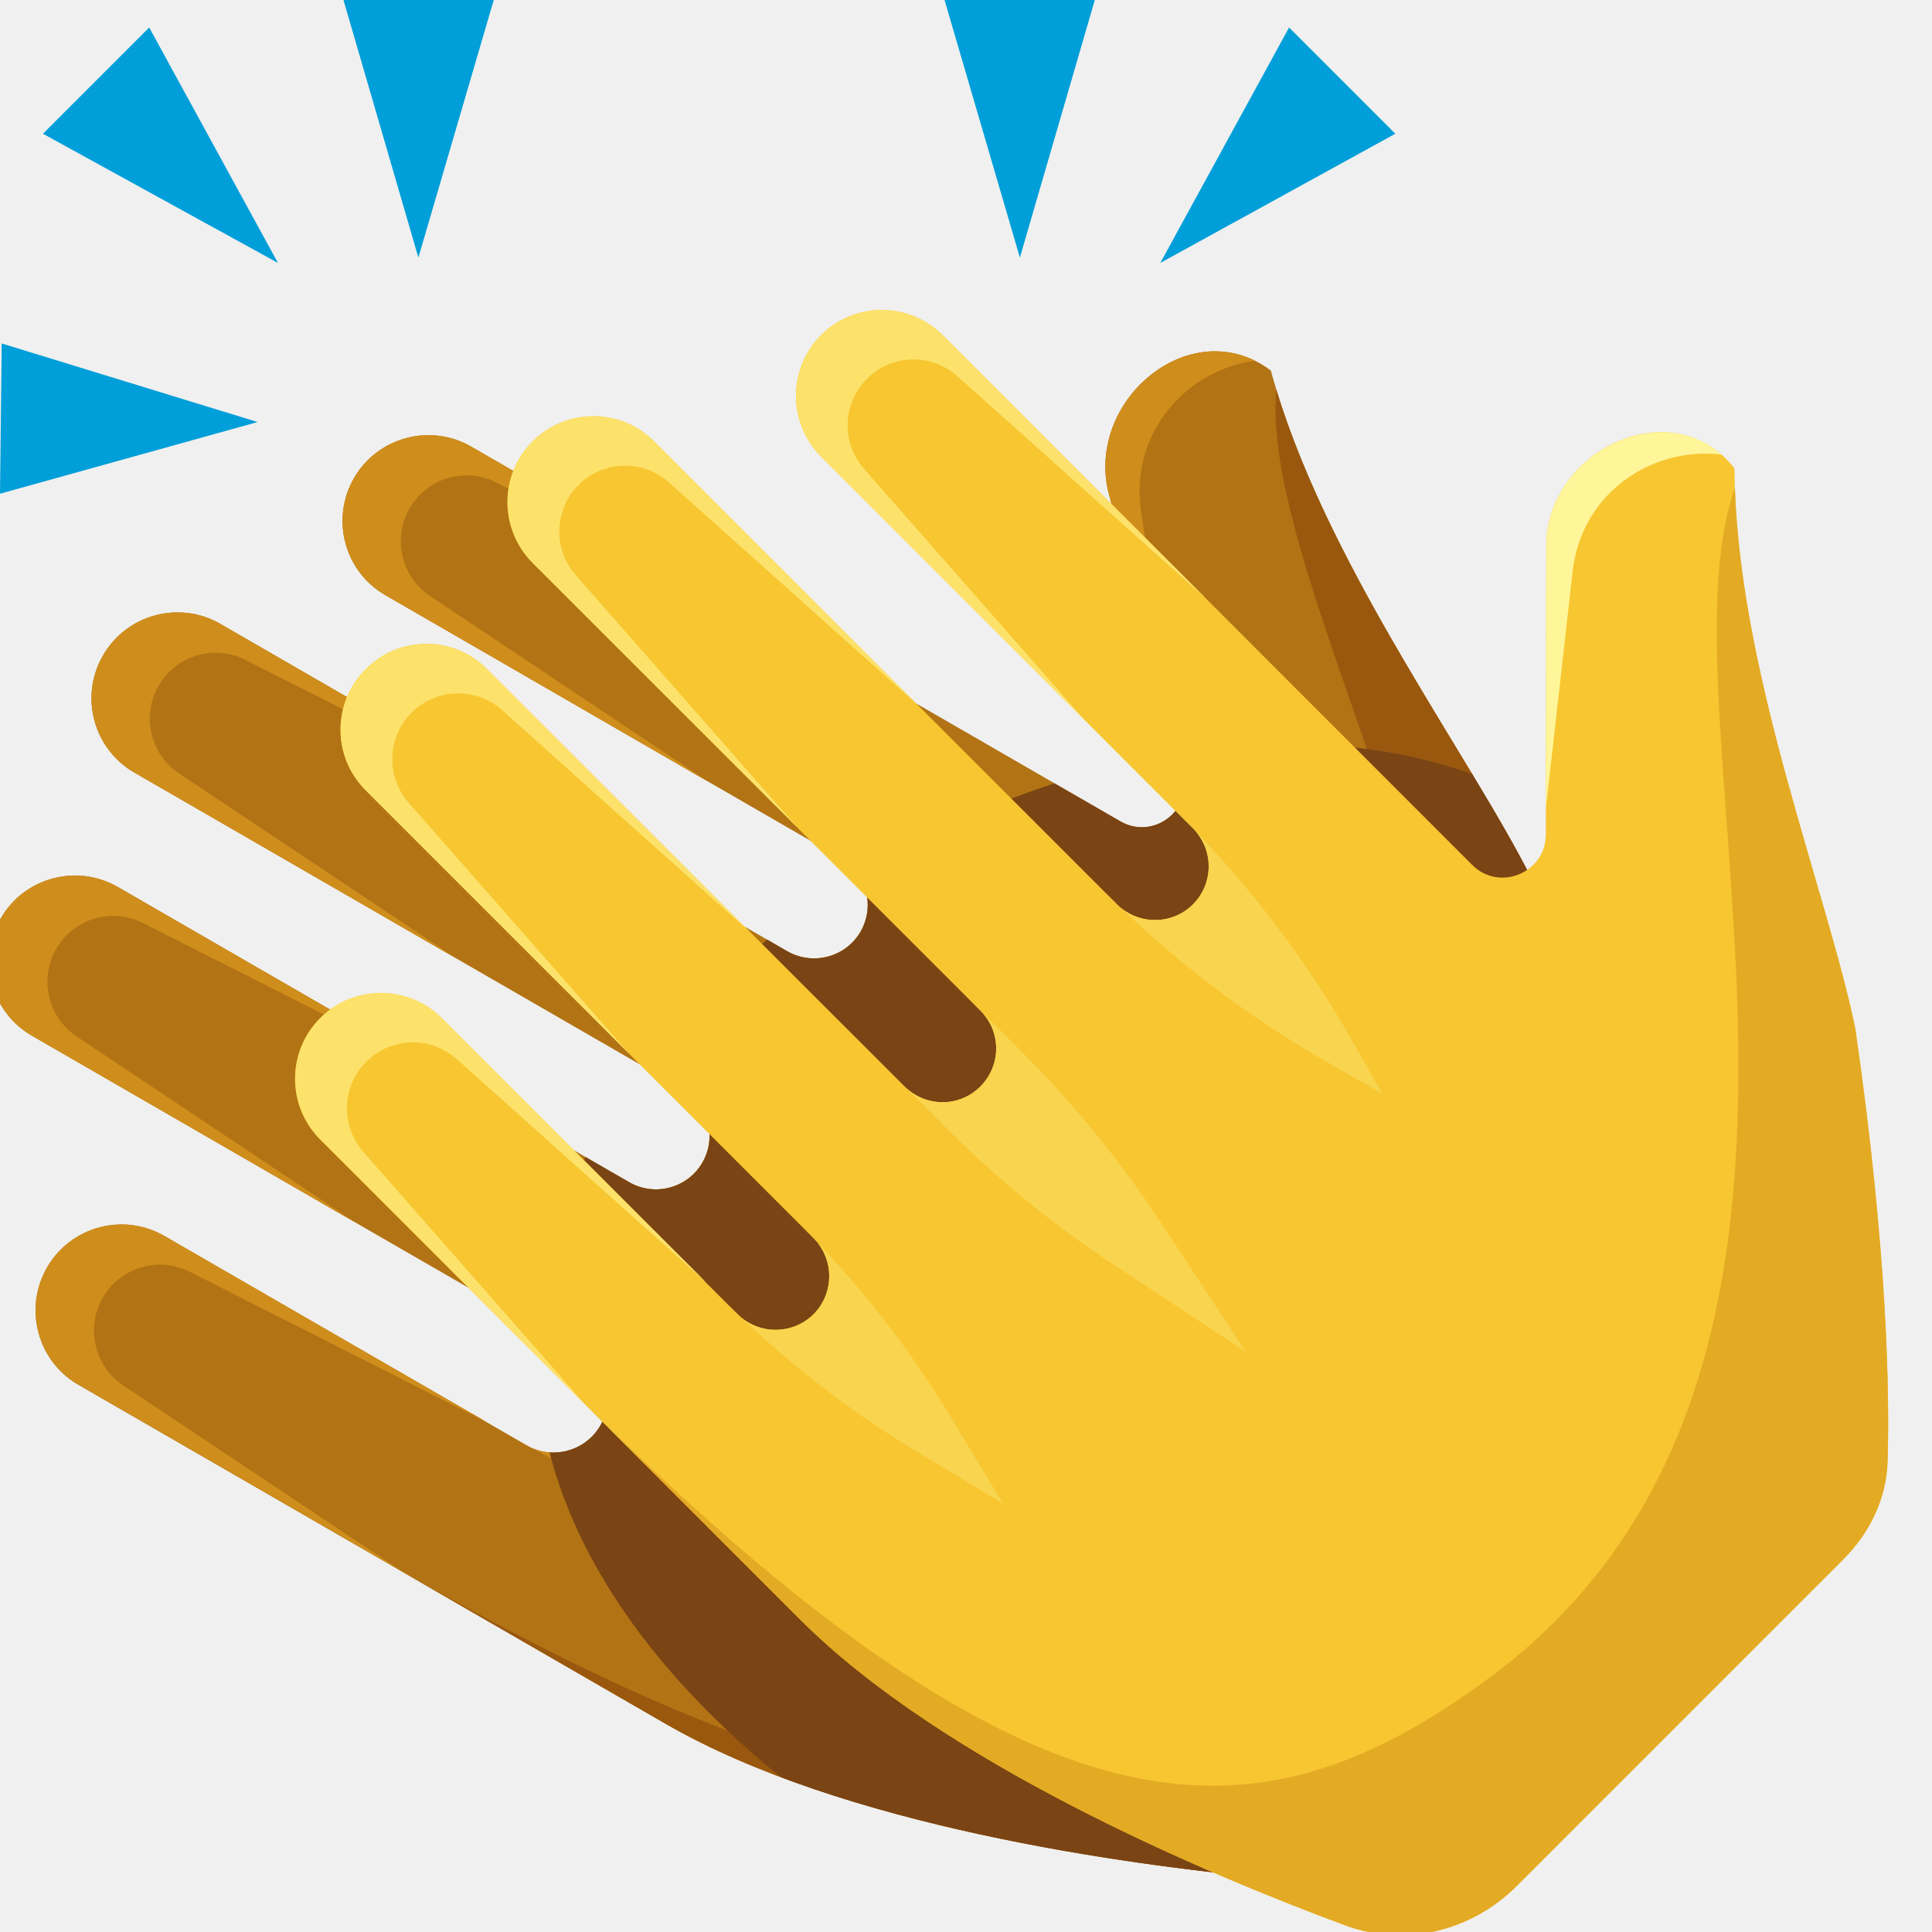
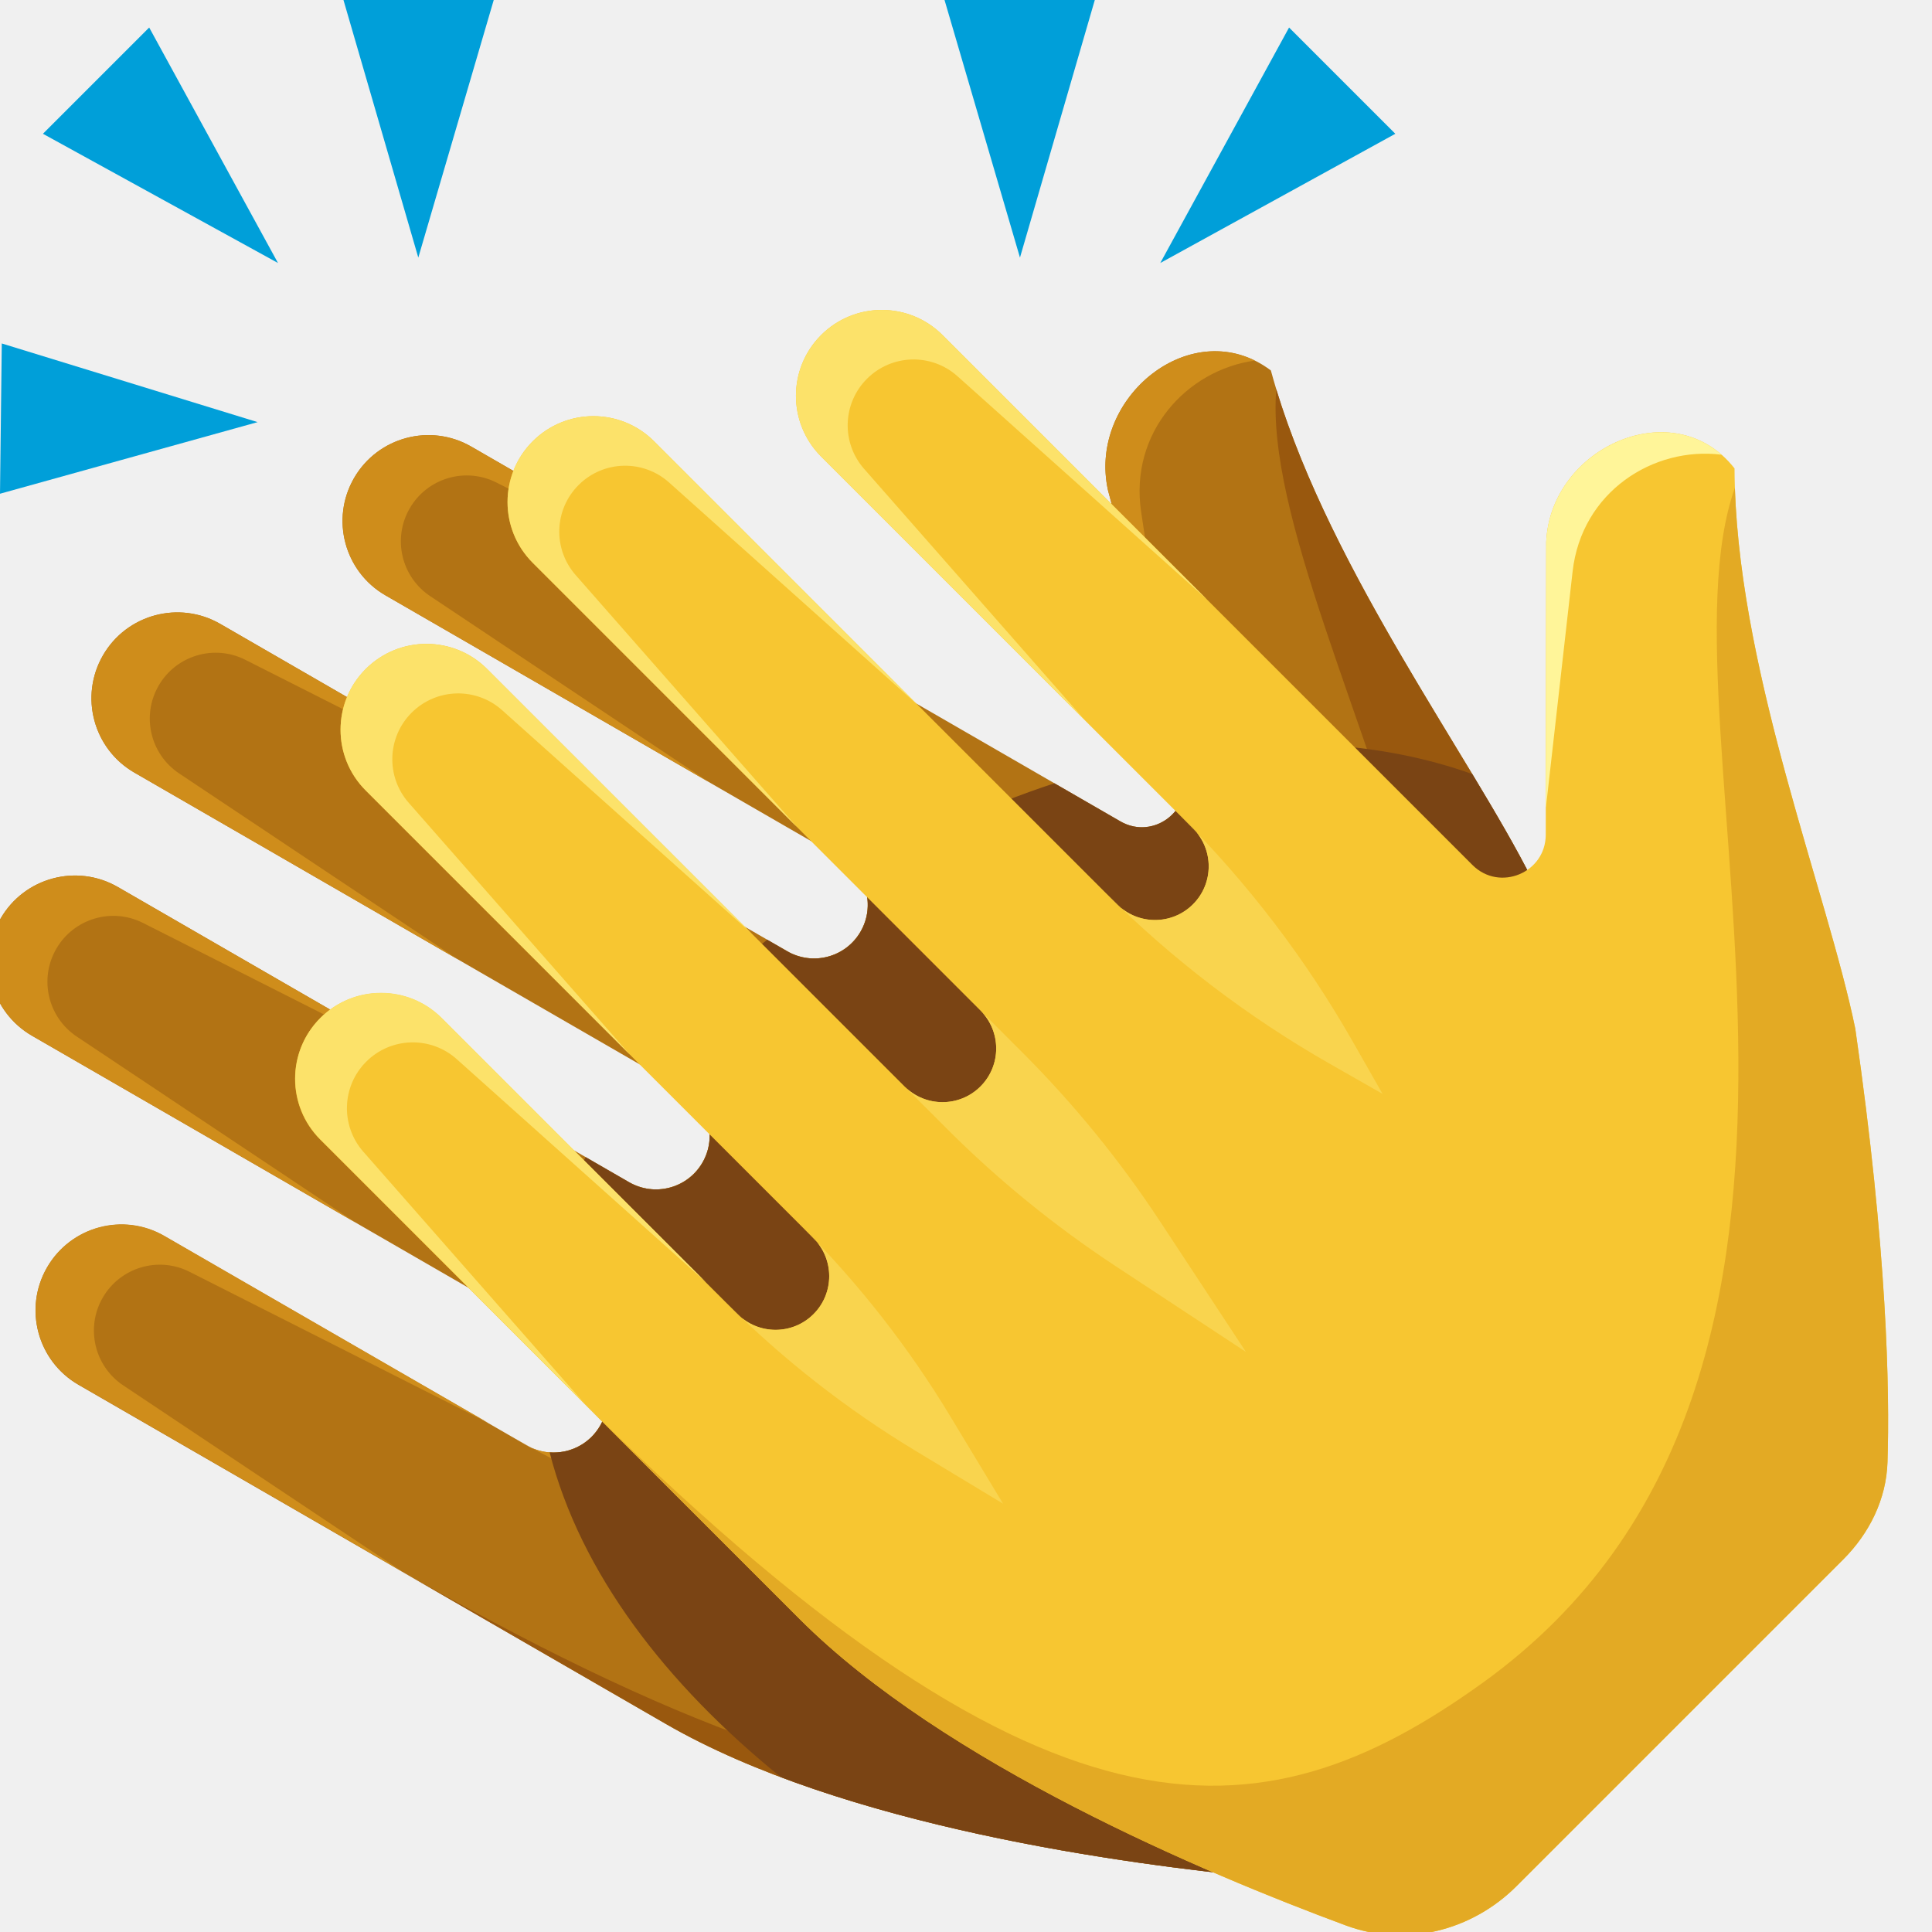
- <svg xmlns="http://www.w3.org/2000/svg" viewBox="0 0 90 90">
-   <path d="M10.26,29.06L36.67,44.31C37.87,45,39.4,44.59,40.09,43.4C40.78,42.2,40.37,40.67,39.17,39.98L17.96,27.73C16.04,26.63,15.39,24.18,16.49,22.27C17.6,20.36,20.04,19.7,21.96,20.81L52.19,38.26C53.73,39.15,55.58,37.74,55.12,36.02L51.61,22.84C50.66,18.51,55.57,14.53,59.2,17.26C61.6,26.07,68.43,35.09,71.39,41.02C75.51,50.62,77.31,56.9,78.07,60.13C78.46,61.81,78.11,63.54,77.25,65.04L66.49,83.67C65.01,86.24,62.23,87.78,59.28,87.51C52.29,86.86,39.24,85.05,31.02,80.31L3.65,64.51C1.74,63.41,1.09,60.96,2.19,59.05C3.3,57.13,5.74,56.48,7.65,57.58L24.54,67.33C25.74,68.02,27.27,67.61,27.96,66.42C28.65,65.22,28.24,63.69,27.04,63L1.49,48.25C-0.42,47.15,-1.08,44.7,0.03,42.79C1.13,40.87,3.58,40.22,5.49,41.32L29.31,55.07C30.5,55.76,32.03,55.35,32.72,54.16C33.41,52.96,33,51.43,31.81,50.74L6.26,35.99C4.35,34.89,3.69,32.44,4.8,30.53C5.9,28.62,8.35,27.96,10.26,29.06Z" fill="#B27314" />
-   <path d="M22.74,66.28L8.83,59.24C7.38,58.51,5.6,59.04,4.79,60.45C3.98,61.85,4.4,63.64,5.74,64.54L18.74,73.21L3.66,64.5C1.75,63.4,1.09,60.95,2.19,59.04C3.3,57.12,5.75,56.47,7.66,57.57Z" fill="#CF8D1B" />
-   <path d="M20.57,50.03L6.66,43C5.21,42.26,3.44,42.79,2.62,44.2C1.81,45.6,2.23,47.39,3.58,48.29L16.57,56.96L1.49,48.25C-0.42,47.15,-1.08,44.7,0.03,42.79C1.13,40.87,3.58,40.22,5.49,41.32Z" fill="#CF8D1B" />
-   <path d="M25.34,37.77L11.43,30.74C9.98,30,8.2,30.53,7.39,31.94C6.58,33.34,7,35.13,8.34,36.03L21.34,44.7L6.26,35.99C4.35,34.89,3.69,32.44,4.8,30.53C5.9,28.62,8.35,27.96,10.26,29.06Z" fill="#CF8D1B" />
-   <path d="M37.03,29.51L23.13,22.48C21.67,21.74,19.9,22.27,19.08,23.68C18.28,25.08,18.69,26.87,20.04,27.77L33.03,36.44L17.96,27.73C16.04,26.63,15.39,24.18,16.49,22.27C17.6,20.36,20.04,19.7,21.96,20.81Z" fill="#CF8D1B" />
-   <path d="M62.51,74.94C78.12,55.83,58.52,29.81,59.45,18.13C62.04,26.67,68.53,35.29,71.39,41.02C75.51,50.62,77.31,56.9,78.07,60.13C78.46,61.81,78.11,63.54,77.25,65.04L66.49,83.67C65.01,86.24,62.23,87.78,59.28,87.51C52.29,86.86,39.24,85.05,31.02,80.31L18.06,72.83C44.87,88.31,54.37,84.9,62.51,74.94Z" fill="#99580E" />
-   <path d="M24.54,67.33C25.74,68.02,27.27,67.61,27.96,66.42C28.65,65.22,28.24,63.69,27.04,63L26.36,62.61C29.61,64.48,32.62,66.75,35.33,69.35L38.77,72.66L34.18,71.33C30.57,70.29,27.11,68.81,23.86,66.94Z" fill="#CF8D1B" />
-   <path d="M29.31,55.07C30.5,55.76,32.03,55.35,32.72,54.16C33.41,52.96,33,51.43,31.81,50.74L31.13,50.35L34.2,52.12C37.14,53.82,39.89,55.81,42.43,58.06L47.87,62.9L40.96,60.61C37.74,59.54,34.64,58.15,31.7,56.45L28.63,54.68Z" fill="#CF8D1B" />
-   <path d="M36.67,44.31C37.87,45,39.4,44.59,40.09,43.4C40.78,42.2,40.37,40.67,39.17,39.98L38.49,39.59C42.31,41.8,45.82,44.51,48.93,47.64L50.91,49.64L48.19,48.93C43.92,47.81,39.81,46.13,35.99,43.92Z" fill="#CF8D1B" />
-   <path d="M58.45,16.8C55.28,17.24,52.6,20.16,53.16,23.85L54.8,34.77L54.78,34.74L51.61,22.84C50.73,18.8,54.94,15.07,58.45,16.8Z" fill="#CF8D1B" />
-   <path d="M68.58,36.06C69.67,37.87,70.65,39.54,71.39,41.02C75.51,50.62,77.31,56.9,78.07,60.13C78.46,61.81,78.11,63.54,77.25,65.04L66.49,83.67C65.01,86.24,62.23,87.78,59.28,87.51C53.67,86.98,44.17,85.72,36.38,82.79C31.02,78.45,27.05,73.29,25.6,67.66C26.53,67.72,27.46,67.27,27.96,66.42C28.65,65.22,28.24,63.69,27.04,63L25.04,61.84C25.2,59.25,25.91,56.6,27.28,53.9L29.31,55.07C30.5,55.76,32.03,55.35,32.72,54.16C33.41,52.96,33,51.43,31.81,50.74L29.95,49.67C31.58,47.54,33.54,45.56,35.74,43.77L36.67,44.31C37.87,45,39.4,44.59,40.09,43.4C40.58,42.54,40.51,41.52,39.99,40.75C42.84,38.98,45.94,37.53,49.12,36.49L52.19,38.26C53.73,39.15,55.58,37.74,55.12,36.02L54.87,35.08C59.61,34.32,64.34,34.55,68.58,36.06Z" fill="#7A4414" />
-   <path d="M30.47,20.56L52.04,42.13C53.01,43.1,54.6,43.1,55.57,42.13C56.55,41.15,56.55,39.57,55.57,38.59L38.25,21.27C36.69,19.7,36.69,17.17,38.25,15.61C39.81,14.05,42.34,14.05,43.91,15.61L68.59,40.3C69.85,41.55,72,40.66,72.01,38.88L72.03,25.25C72.23,20.82,78,18.24,80.8,21.82C80.83,30.96,85.1,41.44,86.43,47.93C87.92,58.27,88.03,64.8,87.93,68.11C87.87,69.84,87.09,71.42,85.86,72.65L70.65,87.86C68.55,89.96,65.47,90.72,62.69,89.7C56.11,87.26,43.97,82.14,37.26,75.43L14.92,53.09C13.35,51.52,13.35,48.99,14.92,47.43C16.48,45.87,19.01,45.87,20.57,47.43L34.36,61.22C35.34,62.19,36.92,62.19,37.9,61.22C38.87,60.24,38.87,58.66,37.9,57.68L17.04,36.82C15.47,35.26,15.47,32.73,17.04,31.17C18.6,29.6,21.13,29.6,22.69,31.17L42.14,50.61C43.12,51.59,44.7,51.59,45.67,50.61C46.65,49.63,46.65,48.05,45.67,47.08L24.81,26.22C23.25,24.65,23.25,22.12,24.81,20.56C26.38,19,28.91,19,30.47,20.56Z" fill="#F7C631" />
-   <path d="M32.89,59.73L21.28,49.34C20.06,48.25,18.21,48.31,17.06,49.46C15.92,50.6,15.86,52.44,16.92,53.65L27.23,65.39L14.92,53.08C13.36,51.52,13.36,48.98,14.92,47.42C16.48,45.86,19.02,45.86,20.58,47.42Z" fill="#FCE26A" />
-   <path d="M35,43.48L23.39,33.08C22.18,32,20.33,32.05,19.17,33.2C18.03,34.34,17.97,36.18,19.04,37.4L29.35,49.13L17.04,36.82C15.47,35.26,15.47,32.73,17.04,31.17C18.6,29.6,21.13,29.6,22.69,31.17Z" fill="#FCE26A" />
-   <path d="M42.78,32.87L31.17,22.48C29.96,21.39,28.1,21.44,26.95,22.59C25.81,23.74,25.75,25.57,26.82,26.79L37.13,38.53L24.81,26.22C23.25,24.65,23.25,22.12,24.81,20.56C26.38,19,28.91,19,30.47,20.56Z" fill="#FCE26A" />
-   <path d="M56.22,27.92L44.6,17.53C43.39,16.44,41.54,16.49,40.39,17.64C39.24,18.79,39.18,20.62,40.25,21.84L50.56,33.58L38.25,21.27C36.69,19.7,36.69,17.17,38.25,15.61C39.81,14.05,42.34,14.05,43.91,15.61Z" fill="#FCE26A" />
-   <path d="M69.07,78.39C89.09,63.97,76.89,33.77,80.82,22.73C81.11,31.64,85.14,41.65,86.43,47.93C87.92,58.27,88.03,64.8,87.93,68.11C87.87,69.84,87.09,71.42,85.86,72.65L70.65,87.86C68.55,89.96,65.47,90.72,62.69,89.7C56.11,87.26,43.97,82.14,37.26,75.43L26.68,64.85C48.57,86.74,58.63,85.91,69.07,78.39Z" fill="#E3AA24" />
-   <path d="M34.36,61.22C35.34,62.19,36.92,62.19,37.9,61.22C38.87,60.24,38.87,58.66,37.9,57.68L37.34,57.12C39.99,59.78,42.32,62.74,44.26,65.96L46.73,70.05L42.64,67.58C39.42,65.64,36.46,63.31,33.8,60.66Z" fill="#F9D44E" />
-   <path d="M42.14,50.61C43.12,51.59,44.7,51.59,45.67,50.61C46.65,49.63,46.65,48.05,45.67,47.08L45.12,46.52L47.63,49.03C50.03,51.43,52.17,54.06,54.04,56.89L58.04,62.98L51.96,58.97C49.13,57.11,46.49,54.96,44.09,52.56L41.58,50.05Z" fill="#F9D44E" />
-   <path d="M52.04,42.13C53.01,43.1,54.6,43.1,55.57,42.13C56.55,41.15,56.55,39.57,55.57,38.59L55.02,38.03C58.14,41.15,60.83,44.68,63.01,48.51L64.41,50.96L61.96,49.56C58.13,47.38,54.6,44.69,51.48,41.57Z" fill="#F9D44E" />
-   <path d="M80.2,21.18C77.02,20.78,73.68,22.91,73.26,26.62L72.02,37.6L72.01,37.56L72.03,25.25C72.22,21.12,77.25,18.6,80.2,21.18Z" fill="#FFF599" />
-   <path d="M0,23L0.08,16L12,19.66Z" fill="#009FD9" />
-   <path d="M16,0L23,0L19.49,12Z" fill="#009FD9" />
-   <path d="M2,6.23L6.95,1.28L12.95,12.25Z" fill="#009FD9" />
-   <path d="M51,0L44,0L47.51,12Z" fill="#009FD9" />
-   <path d="M65,6.23L60.05,1.28L54.05,12.25Z" fill="#009FD9" />
+ <svg xmlns="http://www.w3.org/2000/svg" width="90" height="90" viewBox="0 0 90 90" fill="none">
+   <g clip-path="url(#clip0_119_7753)">
+     <path d="M4.797 30.528C5.901 28.615 8.348 27.96 10.261 29.064L36.675 44.314C37.87 45.005 39.4 44.595 40.09 43.399C40.78 42.203 40.37 40.674 39.175 39.984L17.957 27.734C16.044 26.63 15.389 24.183 16.493 22.27C17.598 20.357 20.044 19.701 21.957 20.806L52.192 38.262C53.734 39.152 55.582 37.735 55.124 36.015L51.614 22.836C50.663 18.512 55.568 14.527 59.202 17.257C61.598 26.074 68.433 35.094 71.393 41.017C75.514 50.625 77.311 56.898 78.067 60.126C78.46 61.809 78.112 63.544 77.247 65.041L66.49 83.673C65.007 86.242 62.232 87.78 59.279 87.506C52.286 86.855 39.237 85.053 31.017 80.307L3.655 64.51C1.742 63.406 1.086 60.959 2.191 59.046C3.295 57.133 5.742 56.477 7.655 57.582L24.541 67.331C25.736 68.021 27.265 67.612 27.956 66.416C28.646 65.22 28.236 63.691 27.041 63.001L1.493 48.251C-0.42 47.146 -1.076 44.7 0.029 42.787C1.133 40.873 3.58 40.218 5.493 41.322L29.309 55.072C30.505 55.763 32.033 55.353 32.724 54.157C33.414 52.962 33.005 51.433 31.809 50.742L6.261 35.992C4.348 34.888 3.692 32.441 4.797 30.528Z" fill="#B27314" />
+     <path d="M7.658 57.572L22.736 66.277L8.829 59.245C7.375 58.51 5.601 59.038 4.786 60.449C3.977 61.85 4.395 63.639 5.741 64.537L18.736 73.205L3.658 64.5C1.745 63.395 1.09 60.949 2.194 59.036C3.299 57.123 5.745 56.467 7.658 57.572Z" fill="#CF8D1B" />
+     <path d="M5.493 41.322L20.571 50.028L6.664 42.995C5.21 42.26 3.435 42.789 2.621 44.2C1.812 45.601 2.23 47.389 3.576 48.287L16.571 56.956L1.493 48.251C-0.42 47.146 -1.076 44.7 0.029 42.787C1.134 40.873 3.58 40.218 5.493 41.322Z" fill="#CF8D1B" />
+     <path d="M10.261 29.064L25.339 37.769L11.431 30.737C9.978 30.002 8.203 30.531 7.389 31.941C6.58 33.343 6.998 35.131 8.344 36.029L21.339 44.697L6.261 35.992C4.348 34.888 3.692 32.441 4.797 30.528C5.901 28.615 8.348 27.96 10.261 29.064Z" fill="#CF8D1B" />
+     <path d="M21.957 20.806L37.035 29.511L23.128 22.479C21.674 21.744 19.899 22.272 19.085 23.683C18.276 25.084 18.694 26.873 20.04 27.771L33.035 36.439L17.957 27.734C16.044 26.63 15.389 24.183 16.493 22.27C17.598 20.357 20.044 19.701 21.957 20.806Z" fill="#CF8D1B" />
+     <path d="M18.061 72.827C44.874 88.308 54.375 84.898 62.513 74.936C78.123 55.827 58.517 29.809 59.453 18.129C62.044 26.665 68.53 35.289 71.393 41.017C75.513 50.624 77.311 56.898 78.066 60.125C78.46 61.809 78.111 63.544 77.247 65.041L66.489 83.673C65.006 86.242 62.232 87.78 59.279 87.505C52.286 86.855 39.237 85.053 31.017 80.307L18.061 72.827Z" fill="#99580E" />
+     <path d="M23.858 66.936L24.541 67.331C25.736 68.021 27.265 67.612 27.956 66.416C28.646 65.22 28.236 63.691 27.041 63.001L26.358 62.606C29.608 64.483 32.62 66.747 35.326 69.348L38.772 72.661L34.18 71.332C30.574 70.289 27.108 68.813 23.858 66.936Z" fill="#CF8D1B" />
+     <path d="M28.625 54.678L29.309 55.072C30.504 55.763 32.033 55.353 32.724 54.157C33.414 52.962 33.004 51.433 31.809 50.742L31.125 50.348L34.201 52.123C37.138 53.819 39.894 55.809 42.428 58.062L47.87 62.902L40.958 60.609C37.739 59.542 34.638 58.149 31.701 56.454L28.625 54.678Z" fill="#CF8D1B" />
+     <path d="M35.992 43.92L36.675 44.314C37.87 45.005 39.399 44.595 40.09 43.399C40.78 42.203 40.37 40.674 39.175 39.984L38.492 39.59C42.314 41.797 45.824 44.505 48.928 47.644L50.906 49.644L48.185 48.931C43.915 47.812 39.814 46.127 35.992 43.92Z" fill="#CF8D1B" />
+     <path d="M51.614 22.836C50.727 18.802 54.935 15.066 58.454 16.796C55.278 17.236 52.604 20.157 53.159 23.847L54.802 34.775L54.783 34.735L51.614 22.836Z" fill="#CF8D1B" />
+     <path d="M54.875 35.08C59.611 34.316 64.341 34.548 68.583 36.058C69.674 37.869 70.654 39.539 71.392 41.016C75.513 50.624 77.312 56.898 78.067 60.125C78.461 61.809 78.111 63.544 77.247 65.041L66.49 83.673C65.007 86.241 62.233 87.779 59.28 87.505C53.671 86.984 44.166 85.719 36.381 82.79C31.015 78.449 27.051 73.286 25.603 67.656C26.531 67.725 27.459 67.275 27.956 66.415C28.646 65.22 28.236 63.691 27.041 63L25.039 61.844C25.198 59.253 25.913 56.595 27.279 53.901L29.309 55.073C30.505 55.763 32.034 55.353 32.724 54.158C33.414 52.962 33.005 51.433 31.809 50.743L29.955 49.672C31.581 47.543 33.541 45.558 35.738 43.773L36.674 44.314C37.87 45.004 39.399 44.594 40.089 43.399C40.584 42.542 40.512 41.516 39.993 40.748C42.845 38.979 45.938 37.529 49.119 36.488L52.192 38.262C53.734 39.152 55.583 37.735 55.125 36.015L54.875 35.08Z" fill="#7A4414" />
+     <path d="M24.815 20.558C26.377 18.996 28.909 18.996 30.471 20.558L52.038 42.125C53.014 43.102 54.597 43.102 55.574 42.125C56.55 41.149 56.55 39.566 55.574 38.59L38.25 21.266C36.688 19.703 36.688 17.171 38.25 15.609C39.812 14.047 42.344 14.047 43.907 15.609L68.593 40.295C69.852 41.554 72.004 40.664 72.007 38.884L72.028 25.246C72.228 20.823 77.997 18.243 80.801 21.82C80.833 30.957 85.1 41.439 86.427 47.926C87.92 58.273 88.033 64.798 87.927 68.111C87.872 69.839 87.086 71.424 85.863 72.647L70.65 87.86C68.553 89.957 65.475 90.725 62.694 89.695C56.108 87.257 43.969 82.14 37.257 75.428L14.916 53.087C13.354 51.525 13.354 48.992 14.916 47.43C16.479 45.868 19.011 45.868 20.573 47.43L34.361 61.217C35.337 62.193 36.92 62.193 37.896 61.217C38.872 60.241 38.872 58.658 37.896 57.682L17.036 36.822C15.474 35.26 15.474 32.727 17.036 31.165C18.599 29.603 21.131 29.603 22.693 31.165L42.139 50.611C43.115 51.587 44.698 51.587 45.674 50.611C46.651 49.634 46.651 48.051 45.674 47.075L24.815 26.215C23.253 24.653 23.253 22.121 24.815 20.558Z" fill="#F7C631" />
+     <path d="M20.579 47.421L32.89 59.732L21.277 49.34C20.063 48.254 18.212 48.305 17.06 49.457C15.916 50.601 15.857 52.437 16.925 53.652L27.233 65.389L14.922 53.078C13.36 51.516 13.36 48.983 14.922 47.421C16.485 45.859 19.017 45.859 20.579 47.421Z" fill="#FCE26A" />
+     <path d="M22.693 31.165L35.004 43.476L23.391 33.084C22.177 31.998 20.326 32.049 19.174 33.201C18.03 34.345 17.971 36.181 19.039 37.396L29.347 49.133L17.036 36.822C15.474 35.26 15.474 32.727 17.036 31.165C18.599 29.603 21.131 29.603 22.693 31.165Z" fill="#FCE26A" />
+     <path d="M30.471 20.558L42.782 32.869L31.169 22.477C29.955 21.391 28.104 21.442 26.953 22.594C25.808 23.738 25.749 25.574 26.817 26.79L37.126 38.526L24.815 26.215C23.253 24.653 23.253 22.121 24.815 20.558C26.377 18.996 28.909 18.996 30.471 20.558Z" fill="#FCE26A" />
+     <path d="M43.907 15.609L56.217 27.92L44.604 17.527C43.39 16.441 41.539 16.493 40.388 17.644C39.243 18.788 39.184 20.624 40.252 21.84L50.561 33.577L38.25 21.266C36.688 19.703 36.688 17.171 38.25 15.609C39.812 14.047 42.344 14.047 43.907 15.609Z" fill="#FCE26A" />
+     <path d="M26.679 64.849C48.571 86.742 58.631 85.907 69.07 78.391C89.094 63.973 76.89 33.768 80.817 22.727C81.111 31.643 85.144 41.653 86.427 47.925C87.92 58.273 88.033 64.798 87.927 68.111C87.872 69.839 87.086 71.424 85.863 72.647L70.65 87.86C68.553 89.957 65.475 90.725 62.694 89.695C56.107 87.257 43.969 82.139 37.257 75.427L26.679 64.849Z" fill="#E3AA24" />
+     <path d="M33.803 60.659L34.361 61.217C35.337 62.193 36.92 62.193 37.896 61.217C38.872 60.241 38.872 58.658 37.896 57.682L37.338 57.124C39.992 59.778 42.315 62.744 44.256 65.957L46.728 70.049L42.636 67.577C39.423 65.636 36.457 63.313 33.803 60.659Z" fill="#F9D44E" />
+     <path d="M41.581 50.053L42.139 50.611C43.115 51.587 44.698 51.587 45.674 50.611C46.651 49.634 46.651 48.051 45.674 47.075L45.117 46.517L47.627 49.028C50.025 51.426 52.173 54.062 54.037 56.894L58.041 62.978L51.958 58.974C49.125 57.109 46.49 54.962 44.092 52.564L41.581 50.053Z" fill="#F9D44E" />
+     <path d="M51.48 41.567L52.038 42.125C53.014 43.102 54.597 43.102 55.574 42.125C56.55 41.149 56.55 39.566 55.574 38.59L55.016 38.032C58.137 41.153 60.827 44.678 63.012 48.513L64.405 50.957L61.962 49.564C58.127 47.378 54.602 44.689 51.48 41.567Z" fill="#F9D44E" />
+     <path d="M72.028 25.246C72.215 21.12 77.246 18.599 80.198 21.182C77.016 20.784 73.677 22.914 73.258 26.622L72.017 37.602L72.008 37.559L72.028 25.246Z" fill="#FFF599" />
+     <path d="M12 19.664L0 23L0.083 16L12 19.664Z" fill="#009FD9" />
+     <path d="M19.486 12L16 0H23L19.486 12Z" fill="#009FD9" />
+     <path d="M12.95 12.252L2 6.232L6.95 1.282L12.95 12.252Z" fill="#009FD9" />
+     <path d="M47.514 12L51 0H44L47.514 12Z" fill="#009FD9" />
+     <path d="M54.05 12.252L65 6.232L60.05 1.282L54.05 12.252Z" fill="#009FD9" />
+   </g>
+   <defs>
+     <clipPath id="clip0_119_7753">
+       <rect width="90" height="90" fill="white" />
+     </clipPath>
+   </defs>
</svg>
